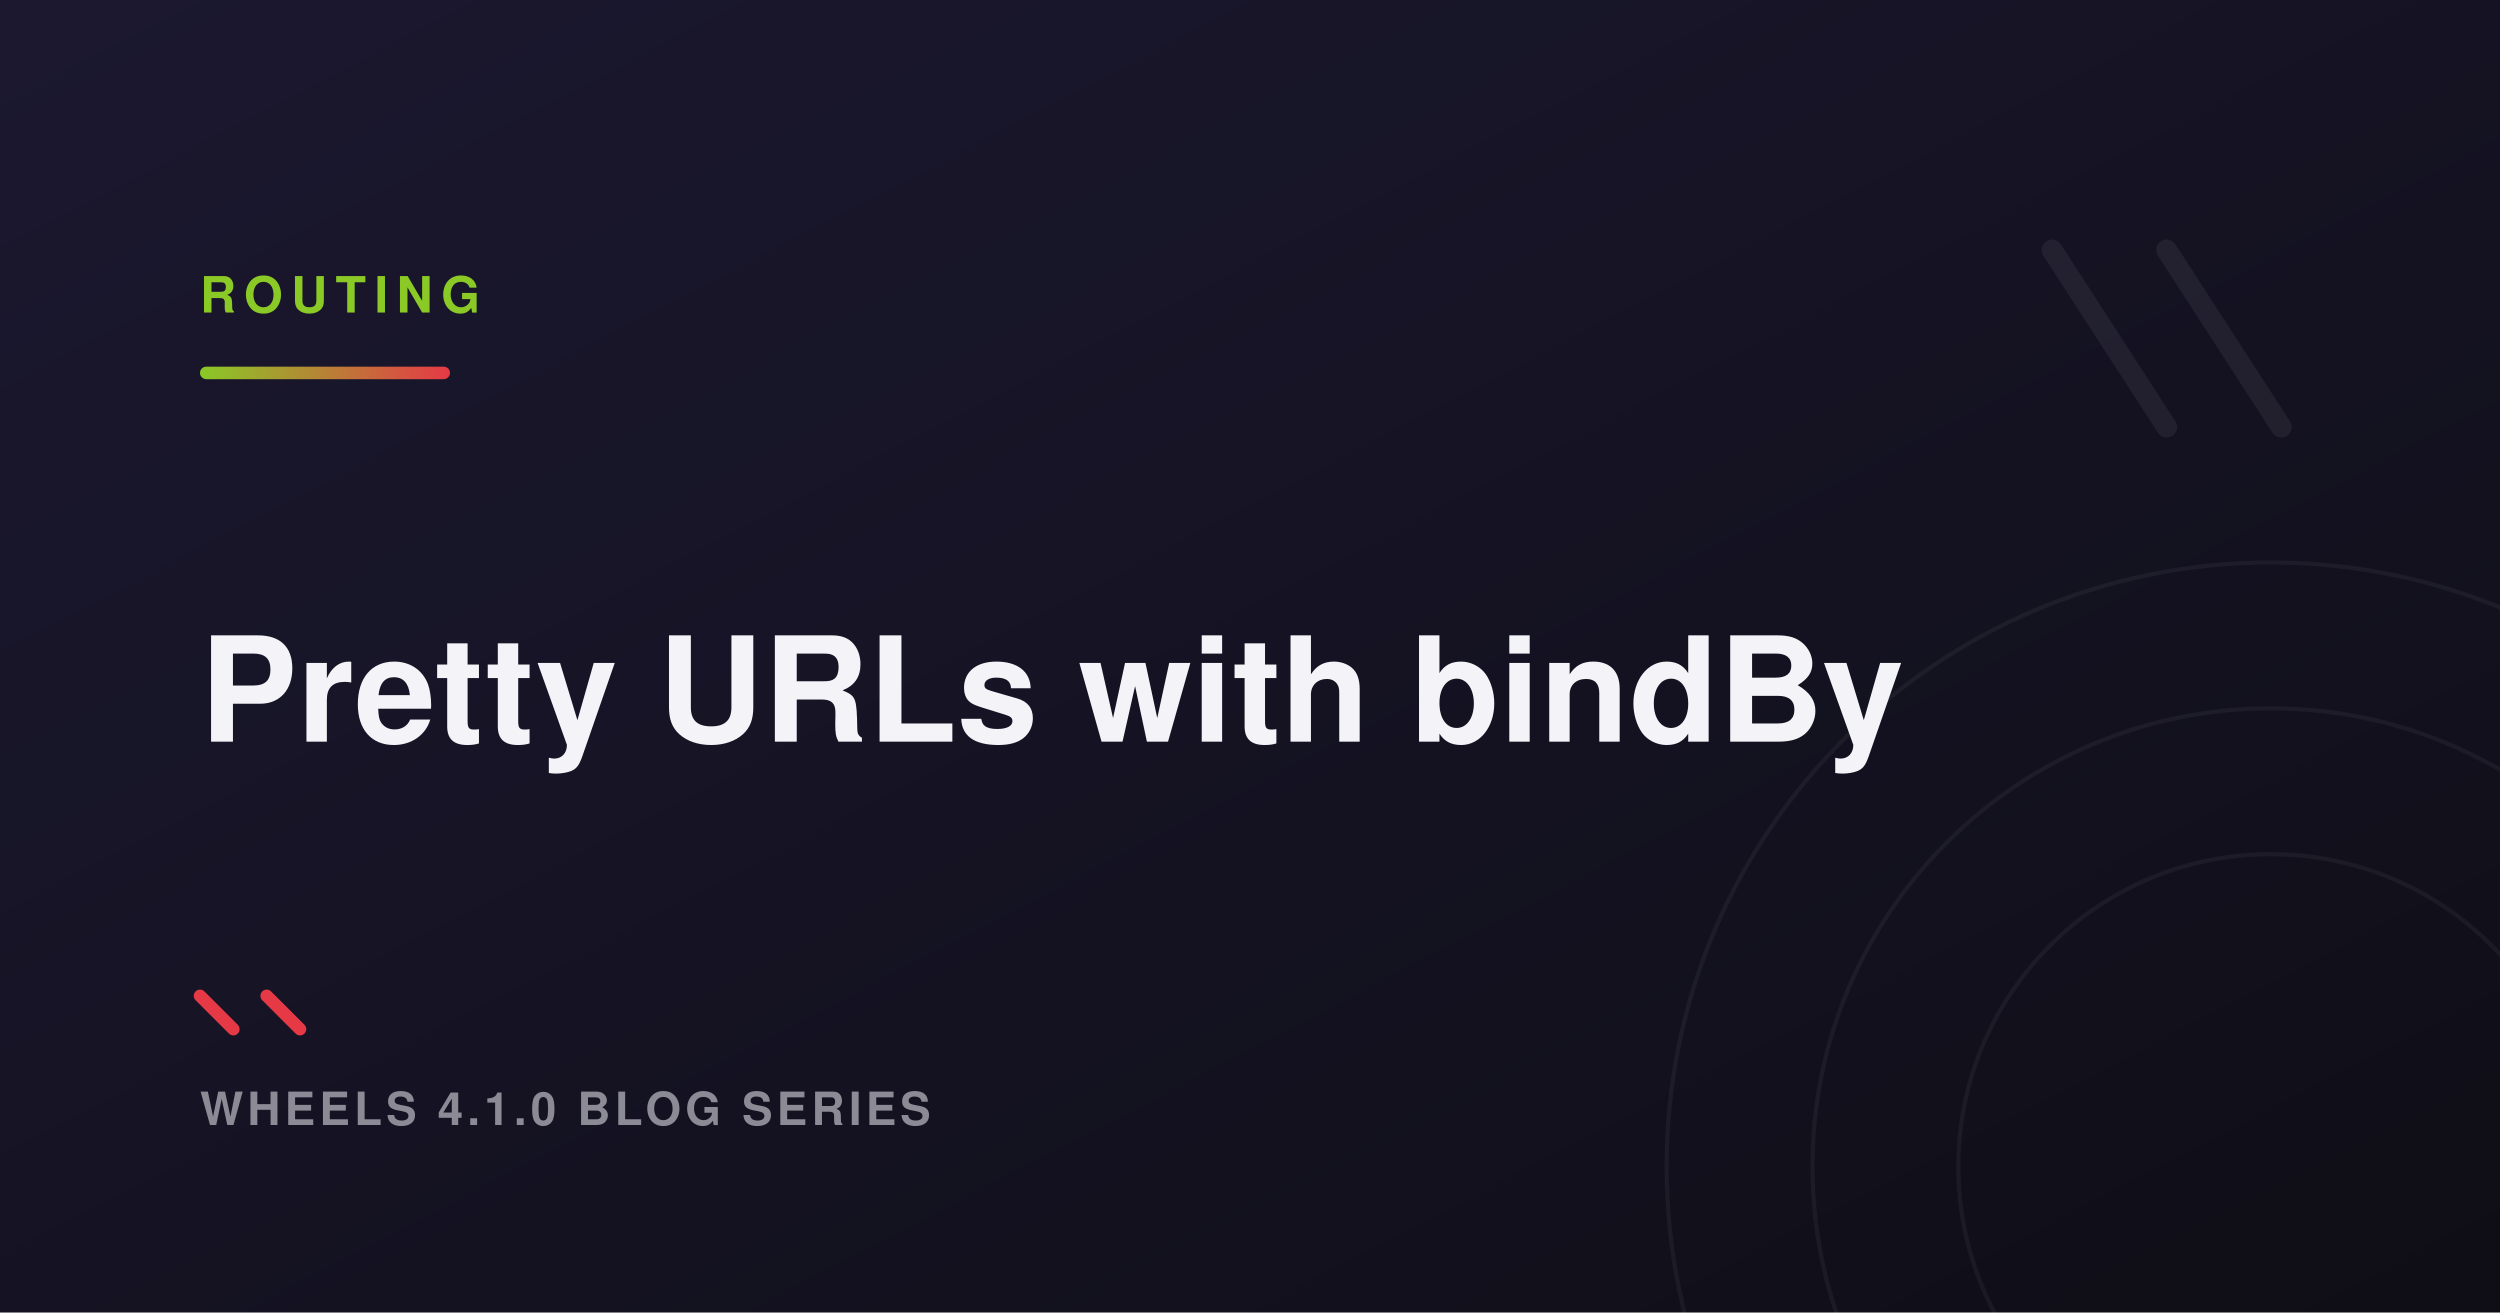
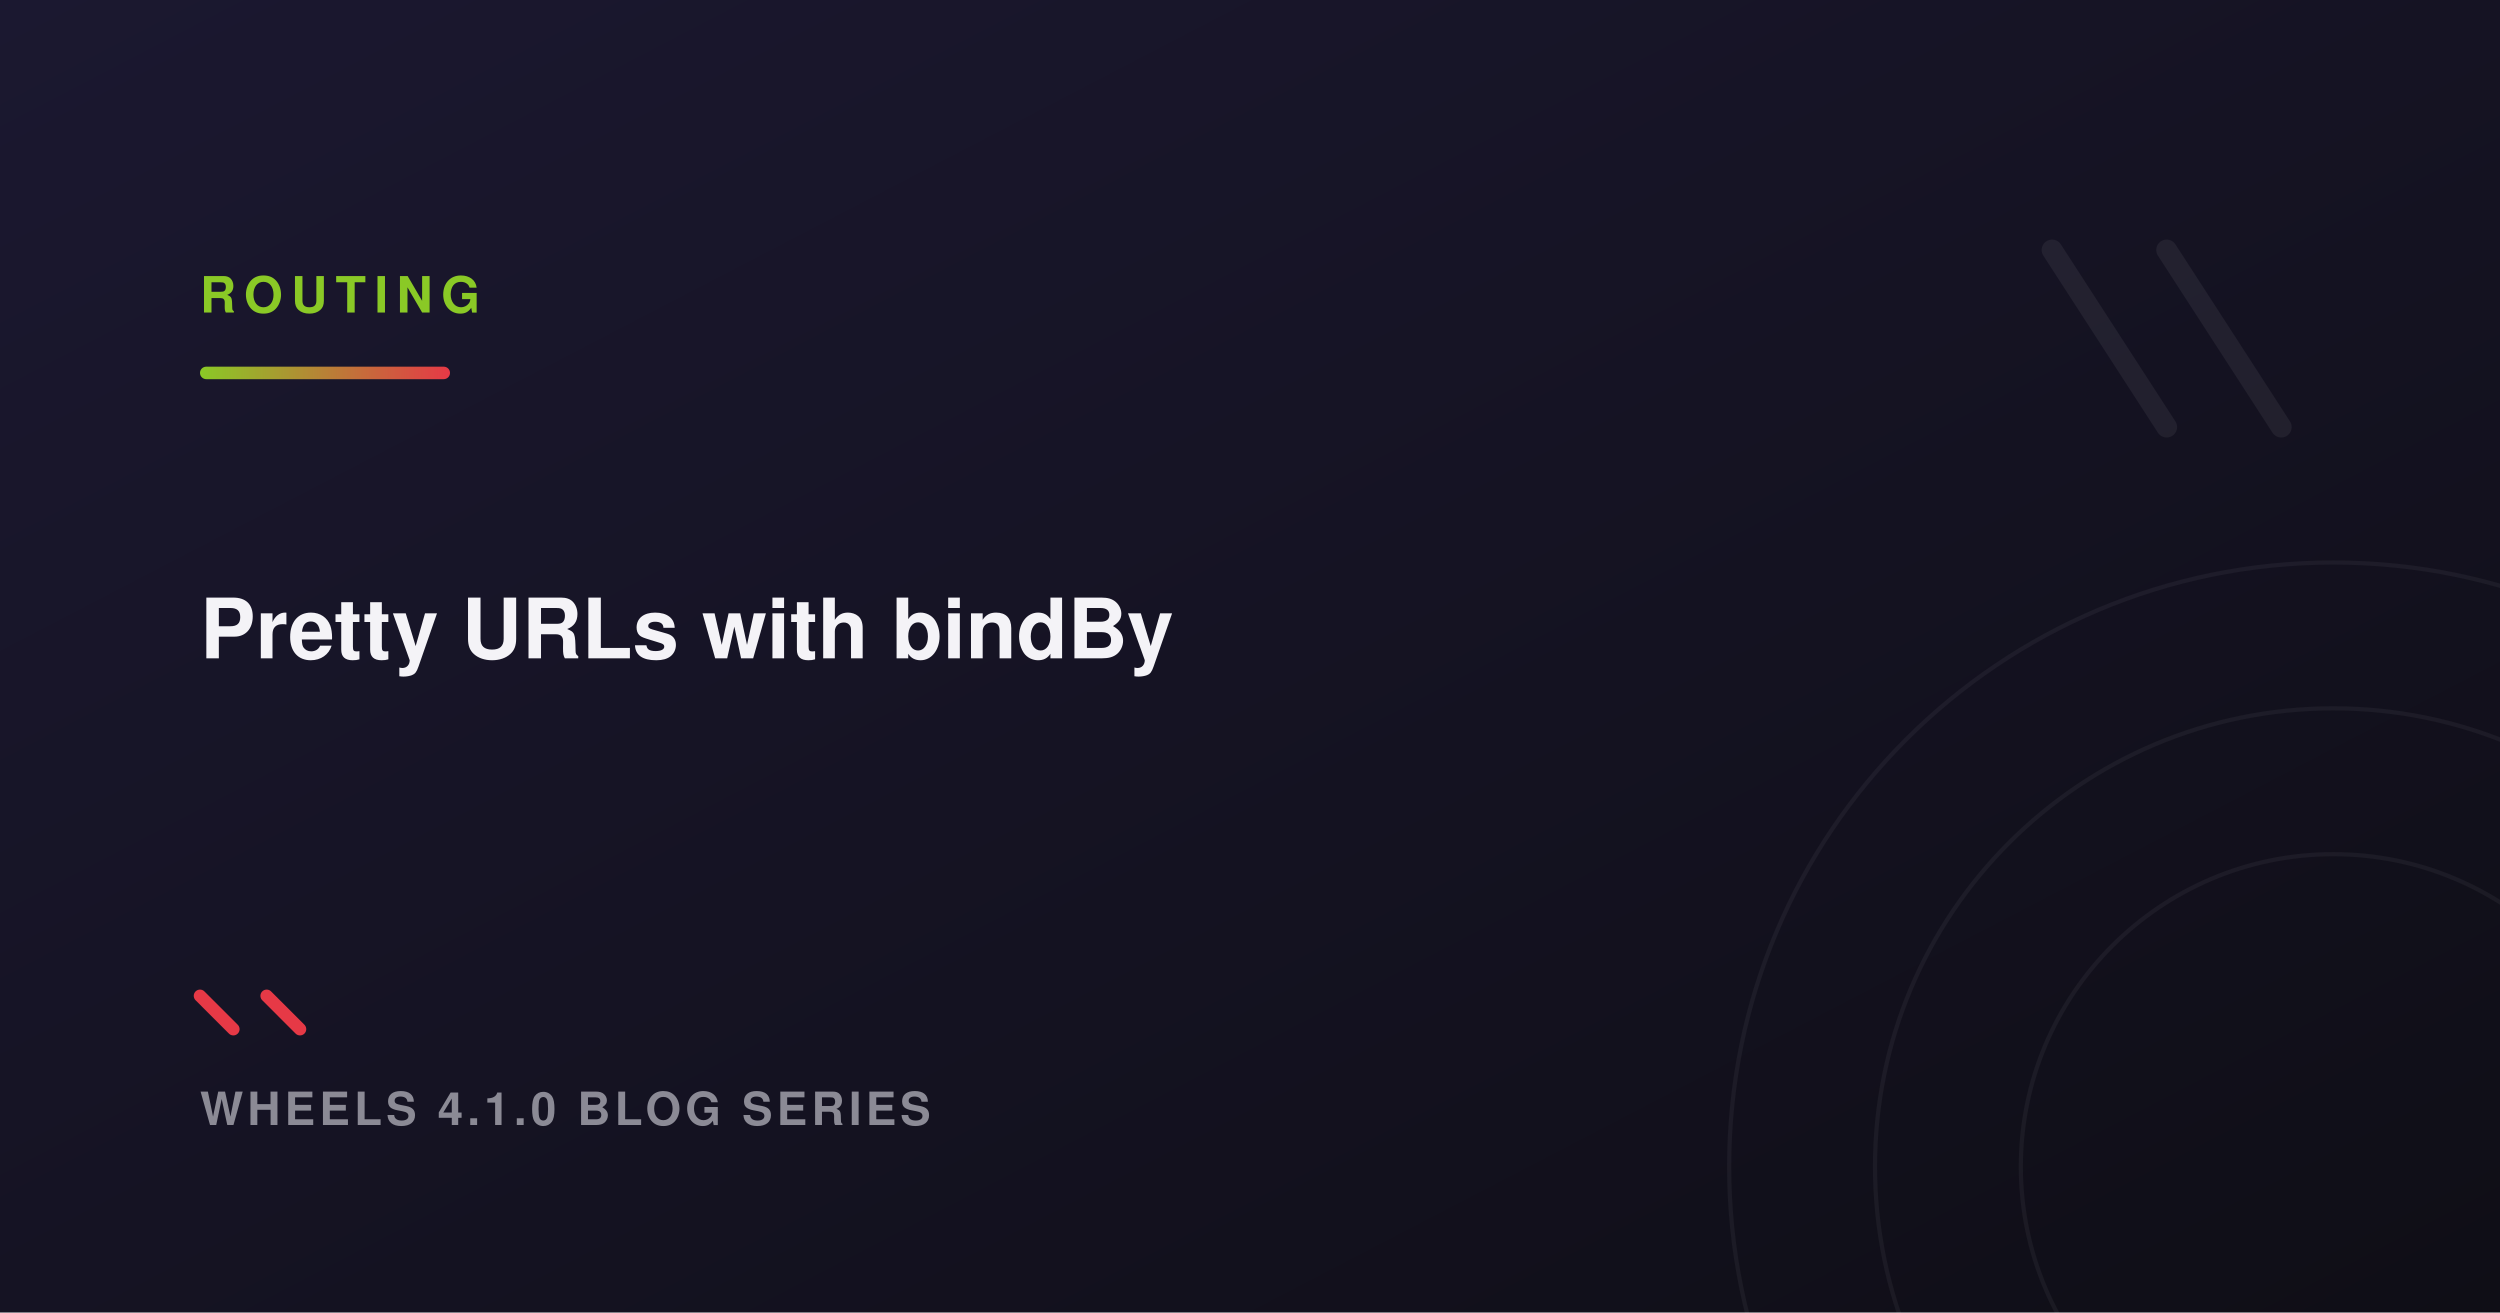
<svg xmlns="http://www.w3.org/2000/svg" viewBox="0 0 1200 630" width="1200" height="630">
  <defs>
    <linearGradient id="bg" x1="0" y1="0" x2="1" y2="1">
      <stop offset="0" stop-color="#1b1830" />
      <stop offset="1" stop-color="#0f0e16" />
    </linearGradient>
    <linearGradient id="accent" x1="0" y1="0" x2="1" y2="0">
      <stop offset="0" stop-color="#8ac926" />
      <stop offset="1" stop-color="#e63946" />
    </linearGradient>
  </defs>
  <rect width="1200" height="630" fill="url(#bg)" />
  <g fill="none" stroke="#ffffff" stroke-opacity="0.05">
-     <circle cx="1090" cy="560" r="150" stroke-width="2" />
-     <circle cx="1090" cy="560" r="220" stroke-width="2" />
-     <circle cx="1090" cy="560" r="290" stroke-width="2" />
+     <circle cx="1120" cy="560" r="150" stroke-width="2" />
+     <circle cx="1120" cy="560" r="220" stroke-width="2" />
+     <circle cx="1120" cy="560" r="290" stroke-width="2" />
  </g>
  <g stroke="#ffffff" stroke-opacity="0.06" stroke-width="10" stroke-linecap="round">
    <line x1="985" y1="120" x2="1040" y2="205" />
    <line x1="1040" y1="120" x2="1095" y2="205" />
  </g>
  <rect x="96" y="176" width="120" height="6" rx="3" fill="url(#accent)" />
  <text x="96" y="150" font-family="Segoe UI, Helvetica, Arial, sans-serif" font-size="24" font-weight="700" letter-spacing="4" fill="#8ac926">ROUTING</text>
-   <text x="96" y="356.0" font-family="Segoe UI, Helvetica, Arial, sans-serif" font-size="70" font-weight="800" fill="#f4f3f7">Pretty URLs with bindBy</text>
+   <text x="96" y="316" font-family="Segoe UI, Helvetica, Arial, sans-serif" font-size="40" font-weight="800" fill="#f4f3f7">Pretty URLs with bindBy</text>
  <text x="96" y="540" font-family="Segoe UI, Helvetica, Arial, sans-serif" font-size="22" font-weight="600" letter-spacing="2" fill="#8b8a95">WHEELS 4.1.0 BLOG SERIES</text>
  <g stroke="#e63946" stroke-width="6" stroke-linecap="round">
    <line x1="96" y1="478" x2="112" y2="494" />
    <line x1="128" y1="478" x2="144" y2="494" />
  </g>
</svg>
